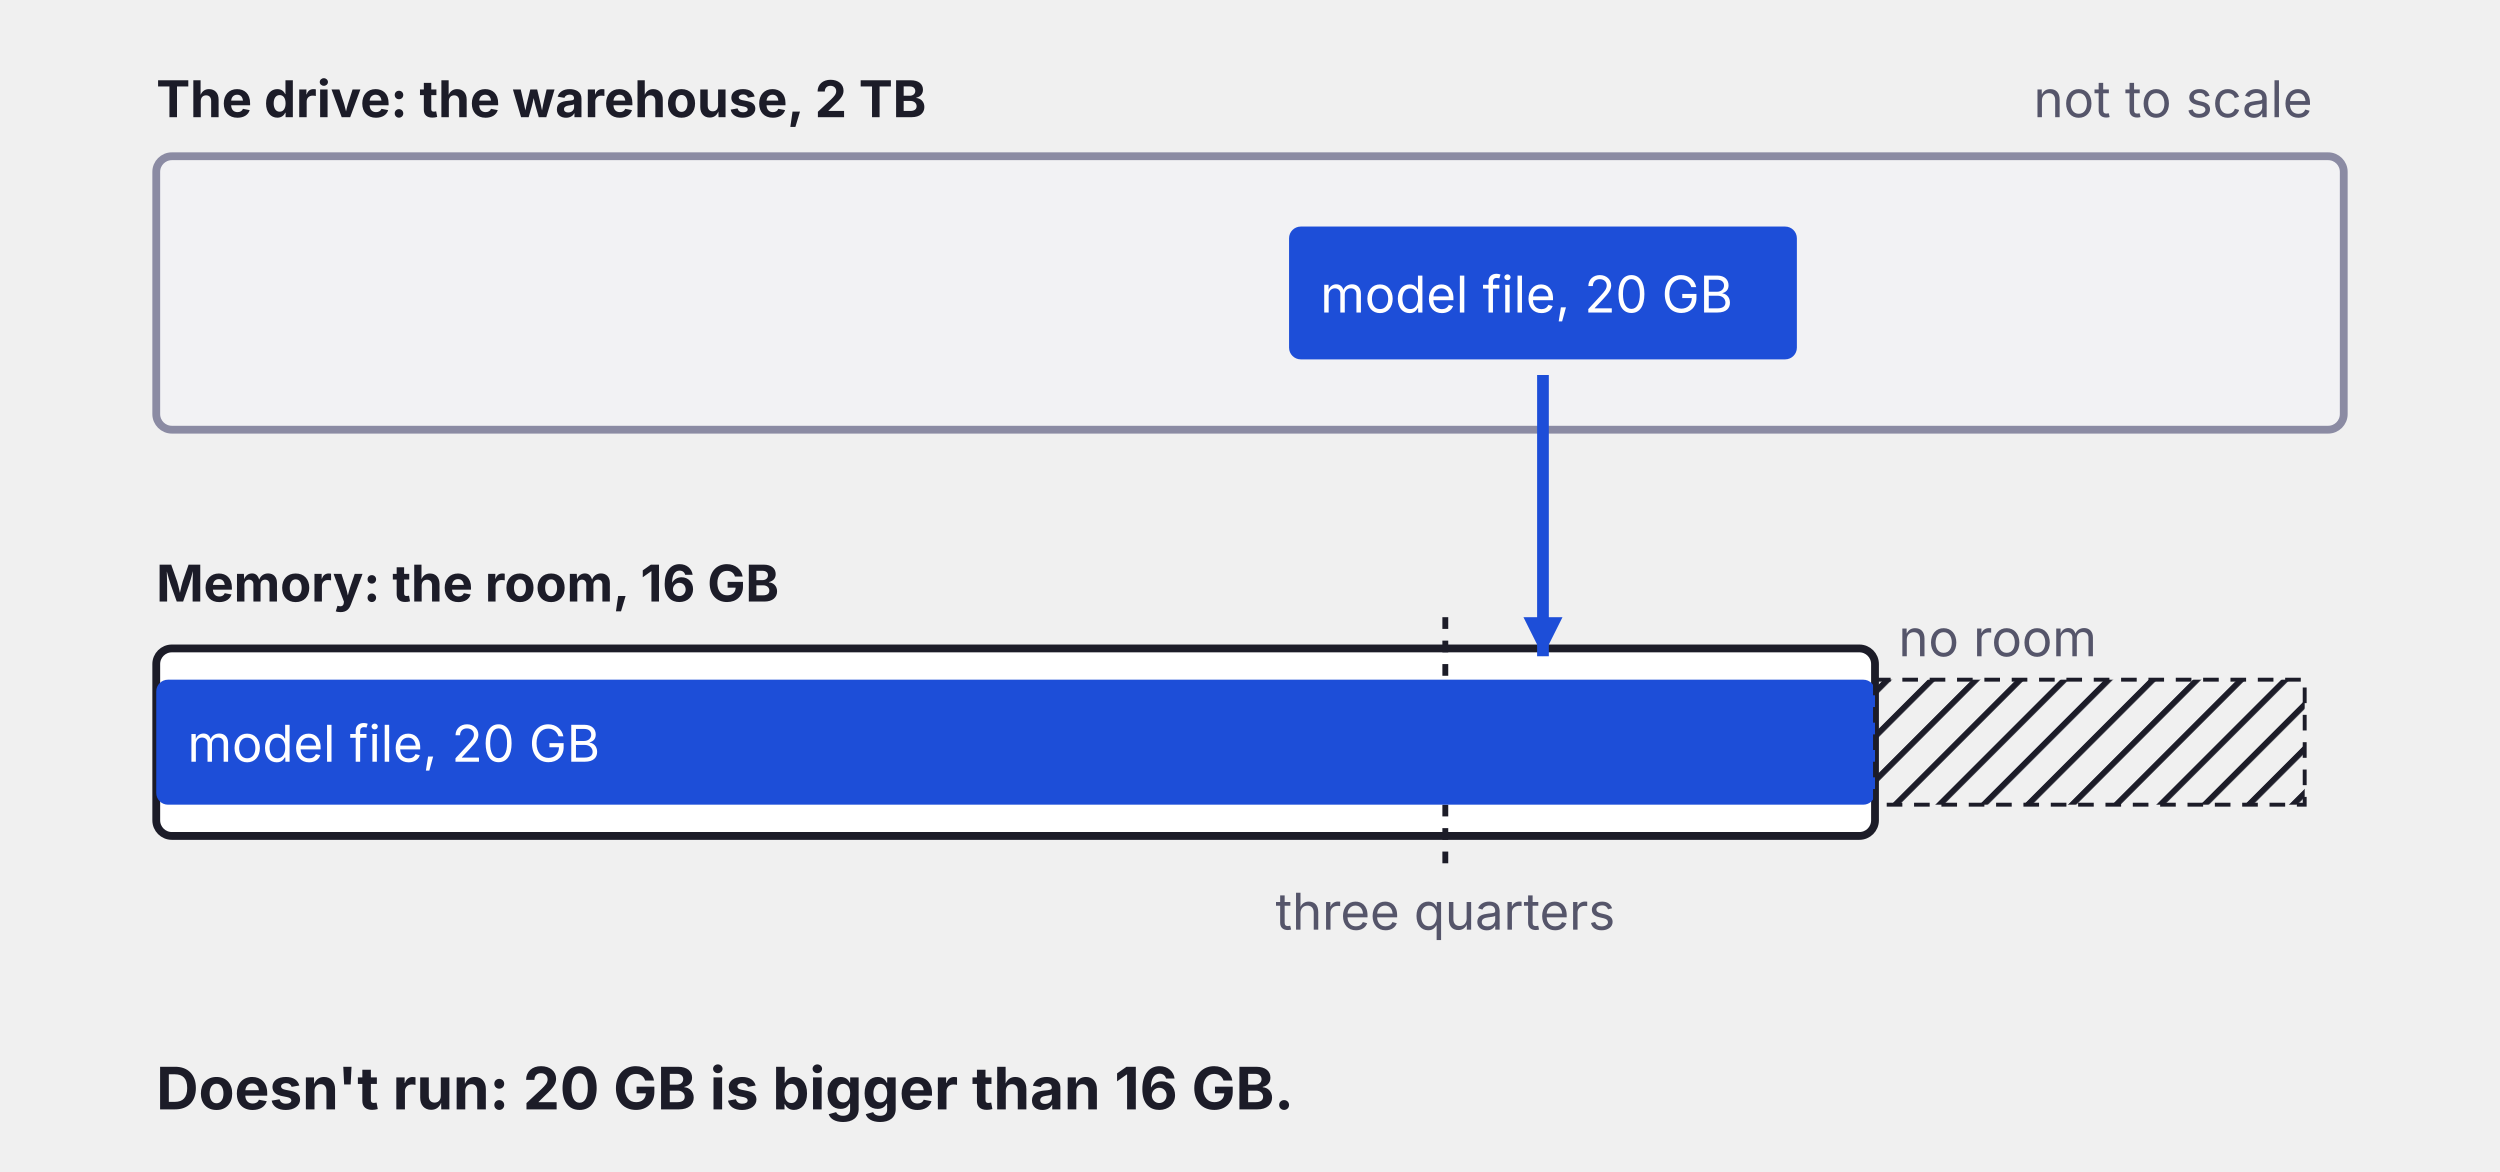
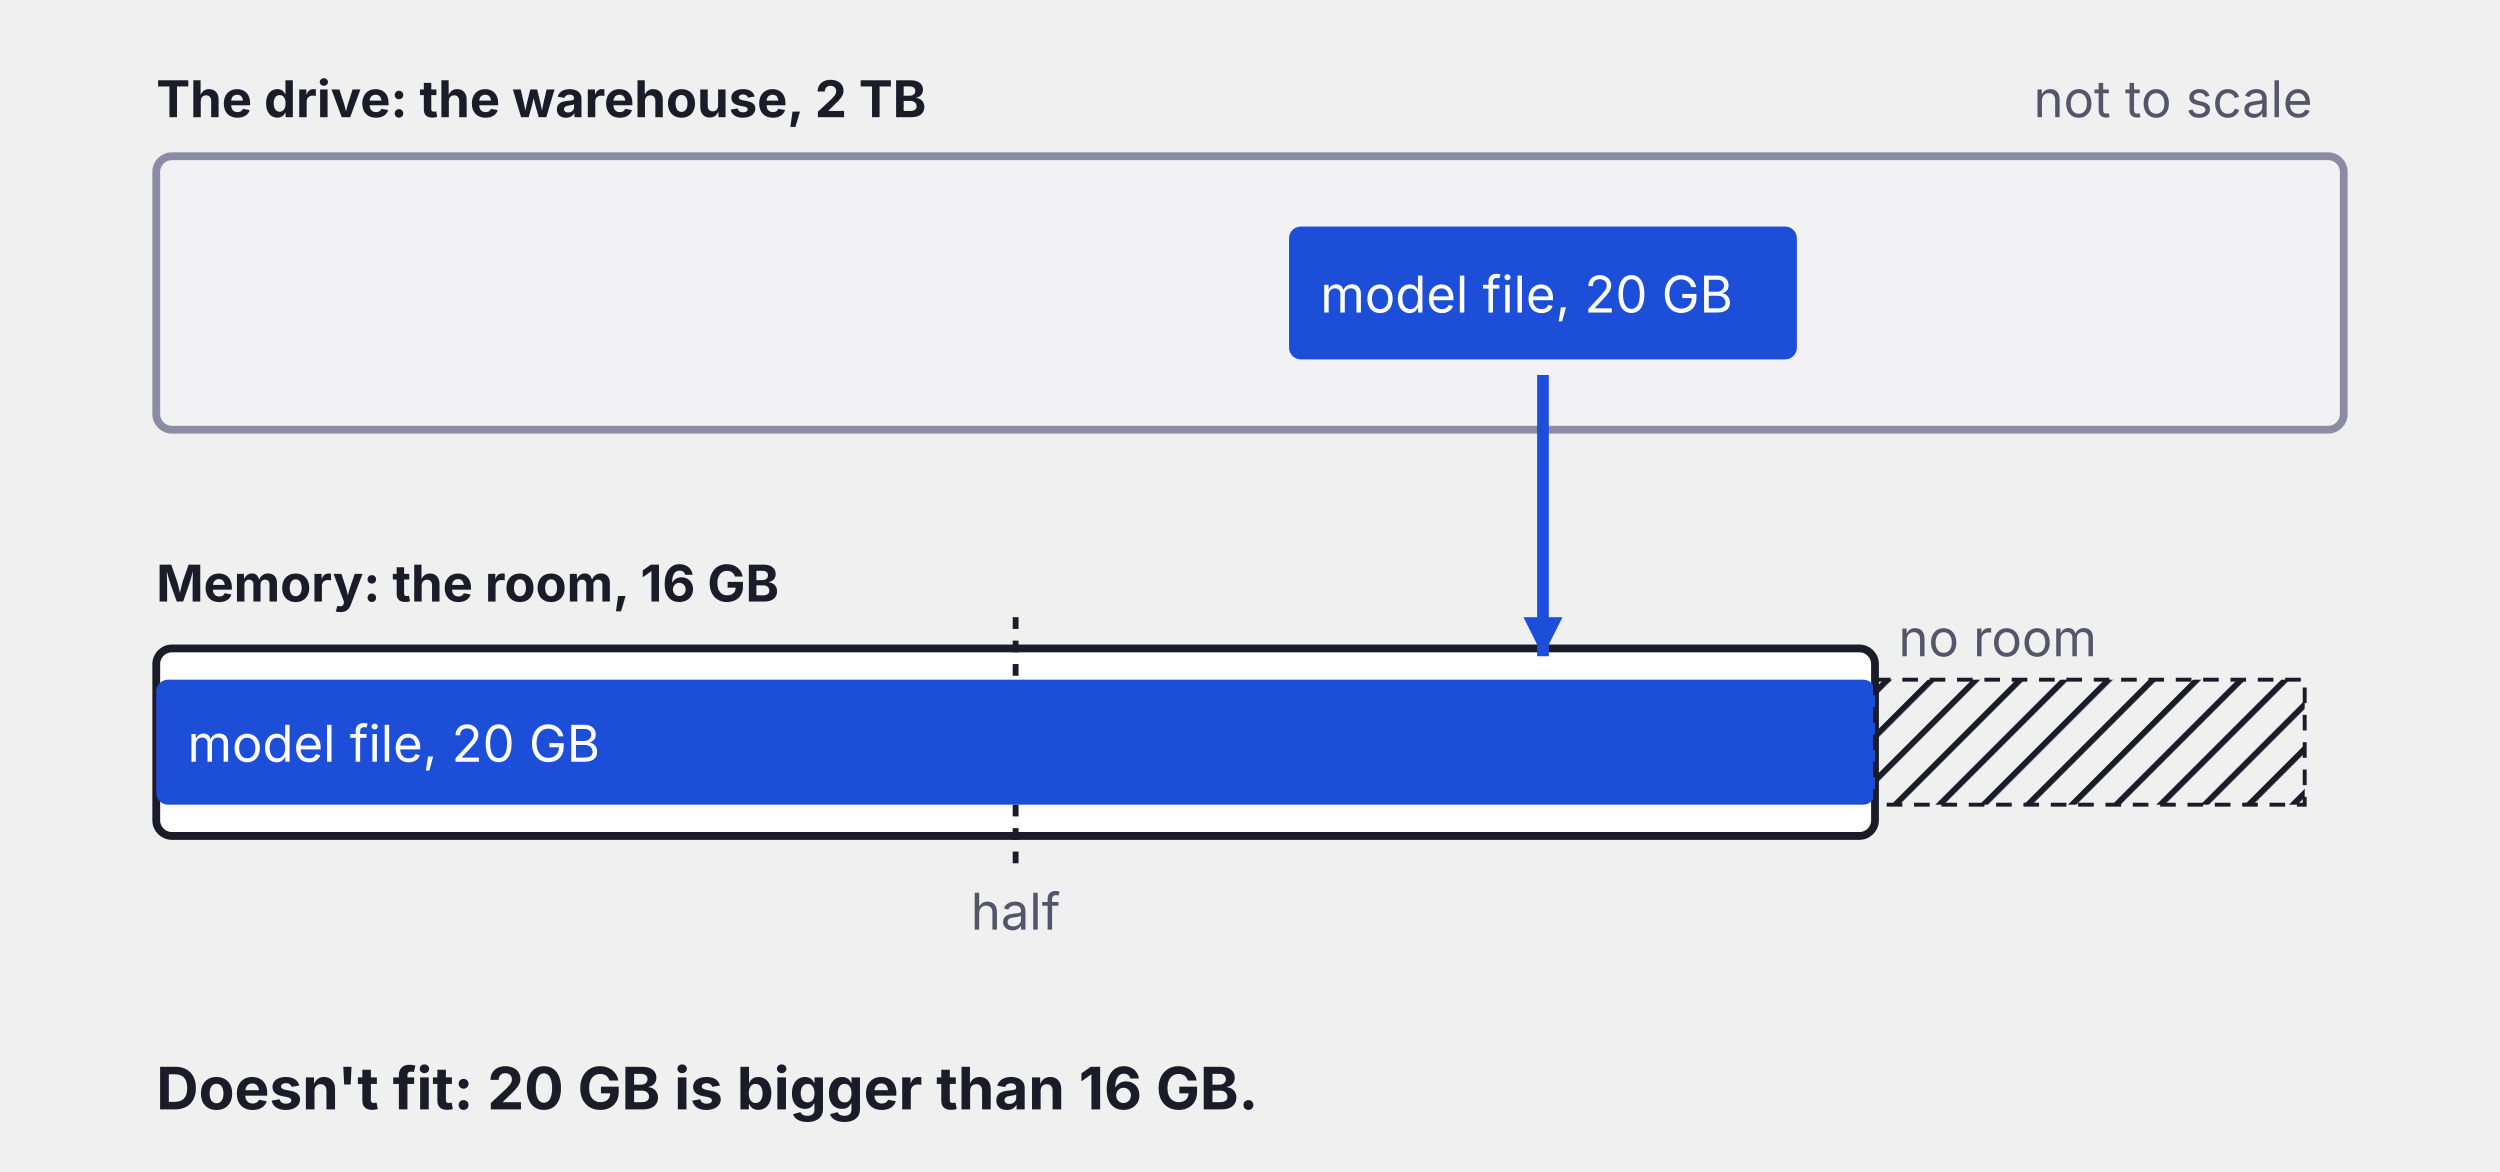
<svg xmlns="http://www.w3.org/2000/svg" viewBox="0 0 640 300" width="640" height="300" font-family="system-ui, -apple-system, Segoe UI, sans-serif" class="fig" data-figure="room-and-warehouse">
  <defs>
    <pattern id="room-and-warehouse-over" width="8" height="8" patternUnits="userSpaceOnUse" patternTransform="rotate(45)">
      <line x1="0" y1="0" x2="0" y2="8" class="fig-ink-stroke" stroke="#1c1c28" stroke-width="3" />
    </pattern>
  </defs>
  <rect x="40" y="40" width="560" height="70" class="fig-code fig-line-stroke" fill="#f2f2f4" stroke="#8b8ba3" rx="4" stroke-width="2" />
  <text x="40" y="30" font-size="13" text-anchor="start" class="fig-ink" fill="#1c1c28" font-weight="bold">The drive: the warehouse, 2 TB</text>
  <text x="592" y="30" font-size="13" text-anchor="end" class="fig-muted" fill="#55556a">not to scale</text>
  <rect x="40" y="166" width="440" height="48" class="fig-paper fig-ink-stroke" fill="#ffffff" stroke="#1c1c28" rx="4" stroke-width="2" />
-   <line x1="370" y1="158" x2="370" y2="222" class="fig-ink-stroke" stroke="#1c1c28" stroke-dasharray="3 3" stroke-width="1.5" />
-   <text x="370" y="238" font-size="13" text-anchor="middle" class="fig-muted" fill="#55556a">three quarters</text>
+   <line x1="260" y1="158" x2="260" y2="222" class="fig-ink-stroke" stroke="#1c1c28" stroke-dasharray="3 3" stroke-width="1.5" />
+   <text x="260" y="238" font-size="13" text-anchor="middle" class="fig-muted" fill="#55556a">half</text>
  <text x="40" y="154" font-size="13" text-anchor="start" class="fig-ink" fill="#1c1c28" font-weight="bold">Memory: the room, 16 GB</text>
  <g>
    <rect x="330" y="58" width="130" height="34" class="fig-accent-fill" fill="#1d4ed8" stroke="none" rx="3" />
    <text x="338" y="80" font-size="13" text-anchor="start" class="fig-on-accent" fill="#ffffff">model file, 20 GB</text>
  </g>
  <g>
    <line x1="395" y1="96" x2="395" y2="168" class="fig-accent-stroke" stroke="#1d4ed8" stroke-width="3" />
    <polygon points="395,168 390,158 400,158" class="fig-accent-fill" fill="#1d4ed8" />
  </g>
  <g>
    <rect x="40" y="174" width="440" height="32" class="fig-accent-fill" fill="#1d4ed8" stroke="none" rx="3" />
    <rect x="480" y="174" width="110" height="32" class="fig-ink-stroke" fill="url(#room-and-warehouse-over)" stroke="#1c1c28" stroke-dasharray="4 3" />
    <text x="486" y="168" font-size="13" text-anchor="start" class="fig-muted" fill="#55556a">no room</text>
  </g>
  <text x="48" y="195" font-size="13" text-anchor="start" class="fig-on-accent" fill="#ffffff">model file, 20 GB</text>
-   <text x="40" y="284" font-size="15" text-anchor="start" class="fig-ink fig-result" fill="#1c1c28" data-verdict="no" font-weight="bold">Doesn't run: 20 GB is bigger than 16 GB.</text>
+   <text x="40" y="284" font-size="15" text-anchor="start" class="fig-ink fig-result" fill="#1c1c28" data-verdict="no" font-weight="bold">Doesn't fit: 20 GB is bigger than 16 GB.</text>
</svg>
